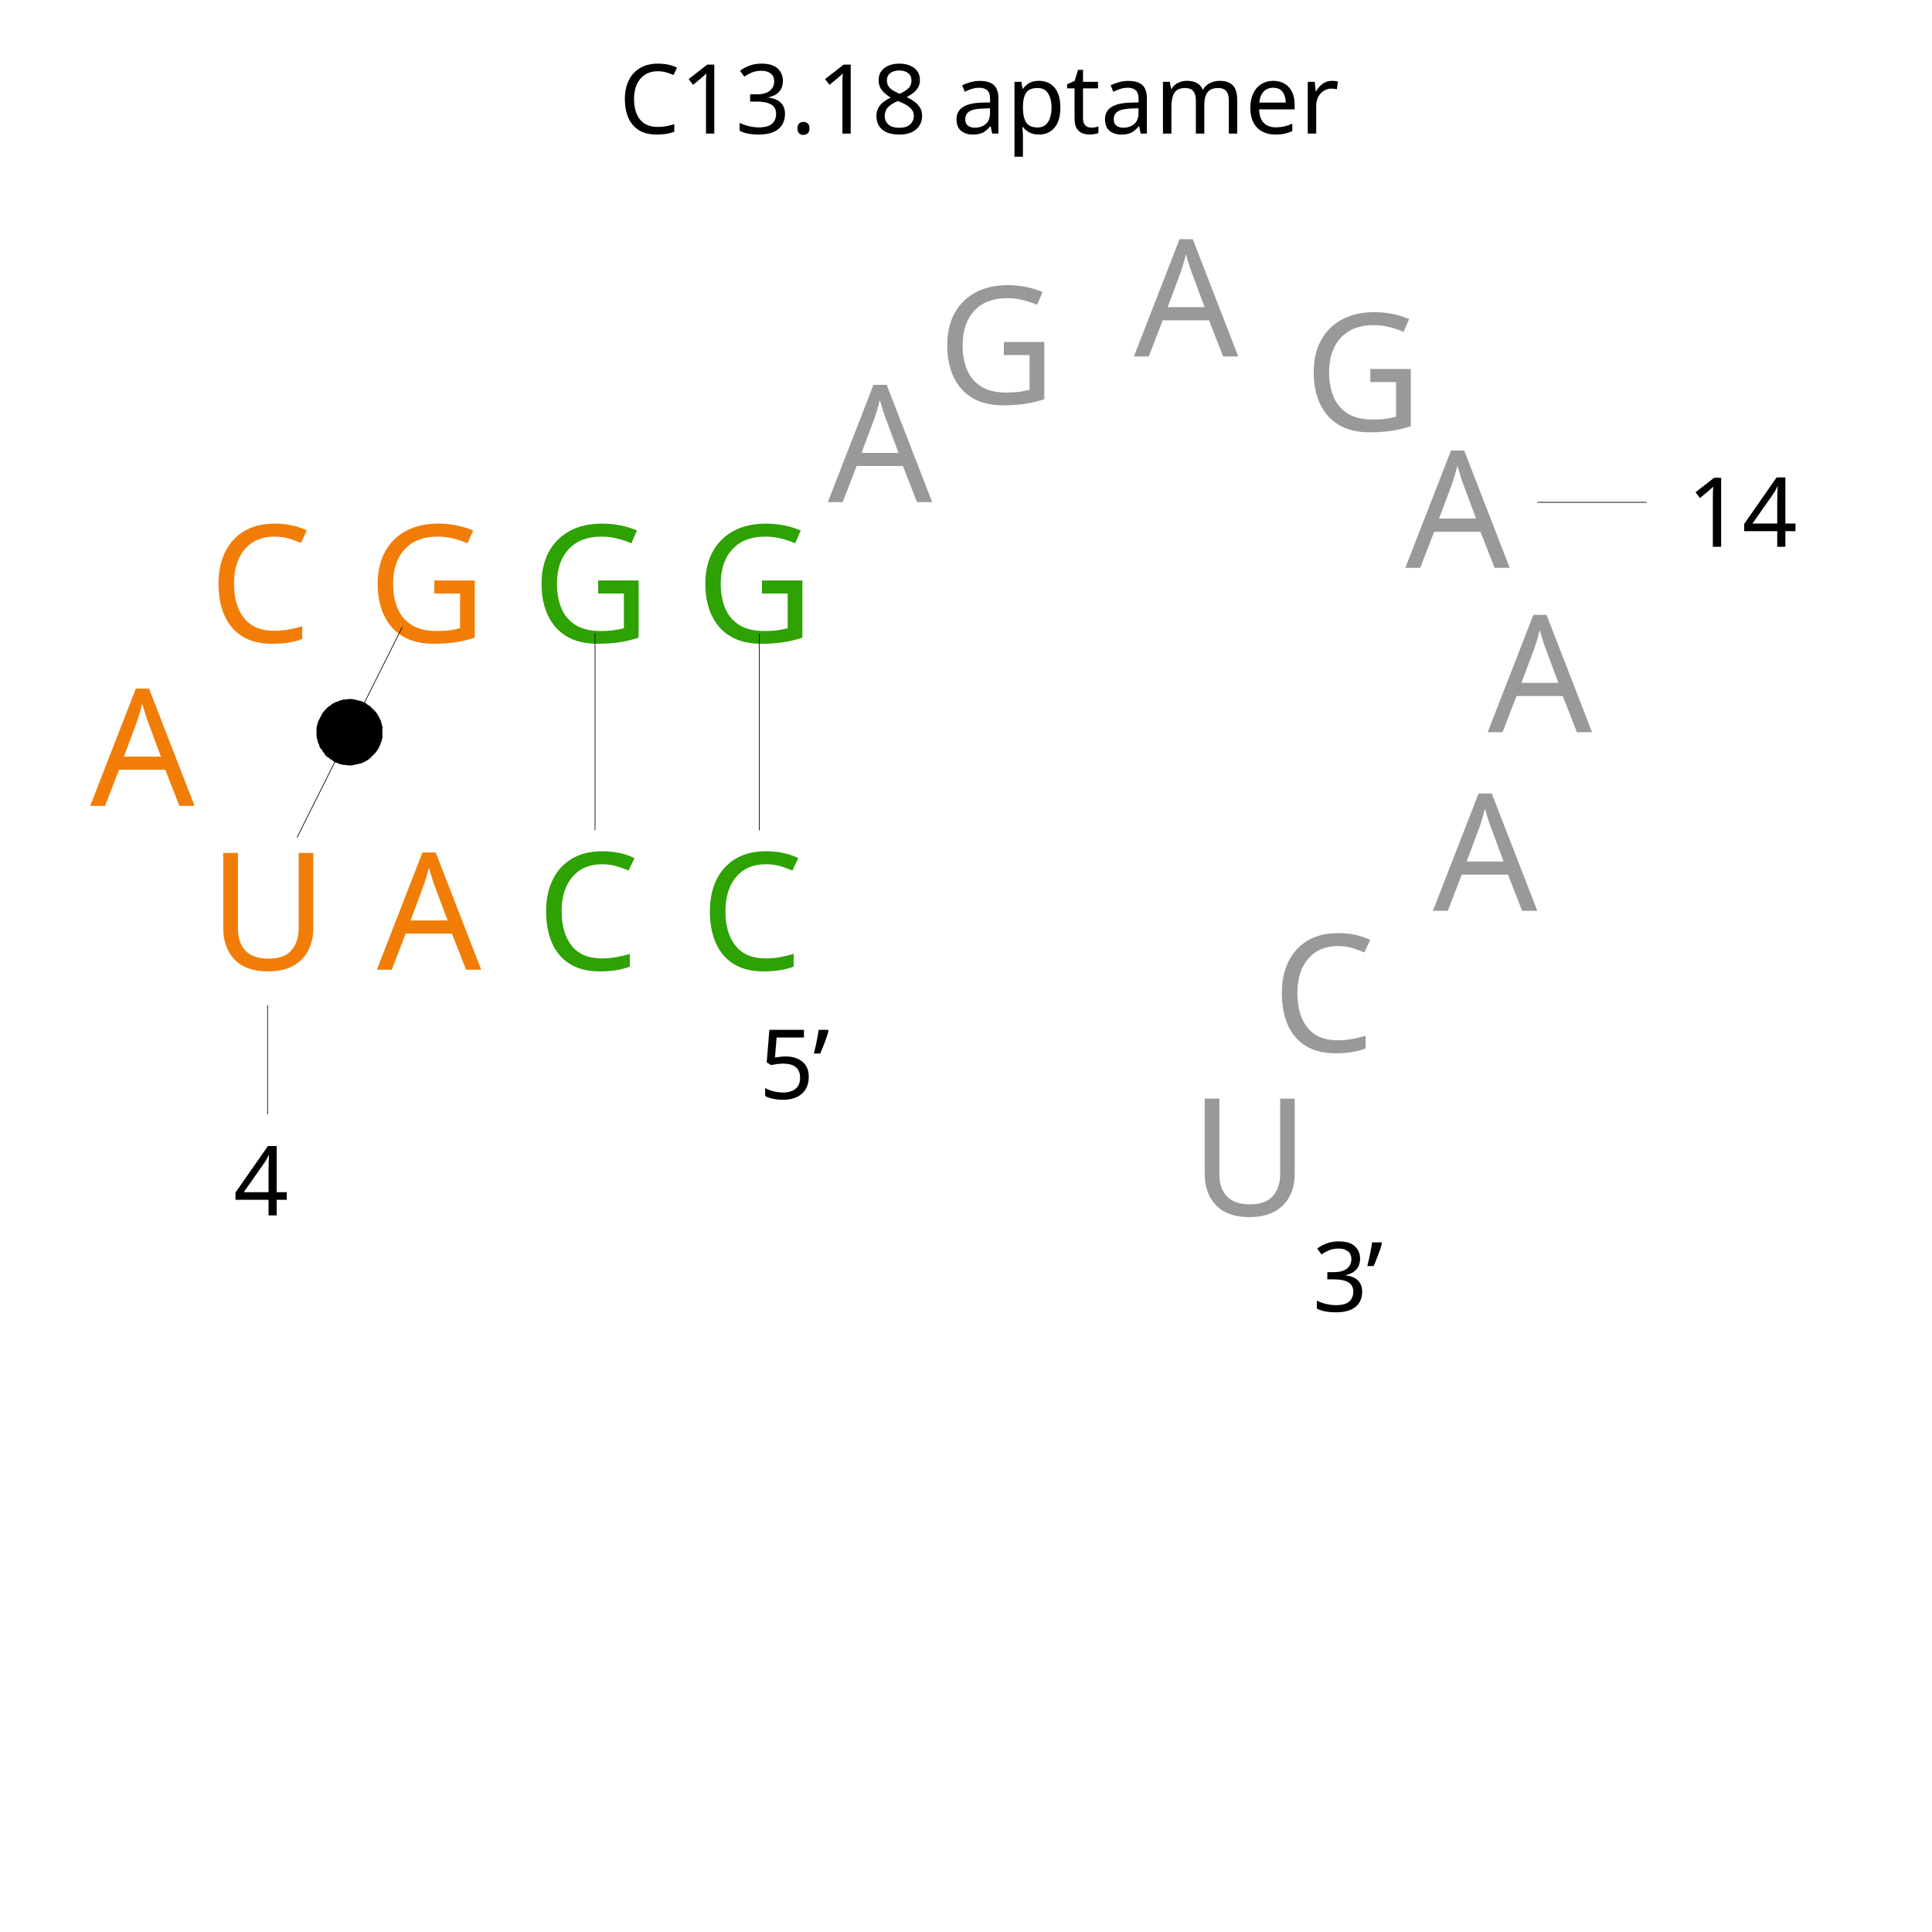
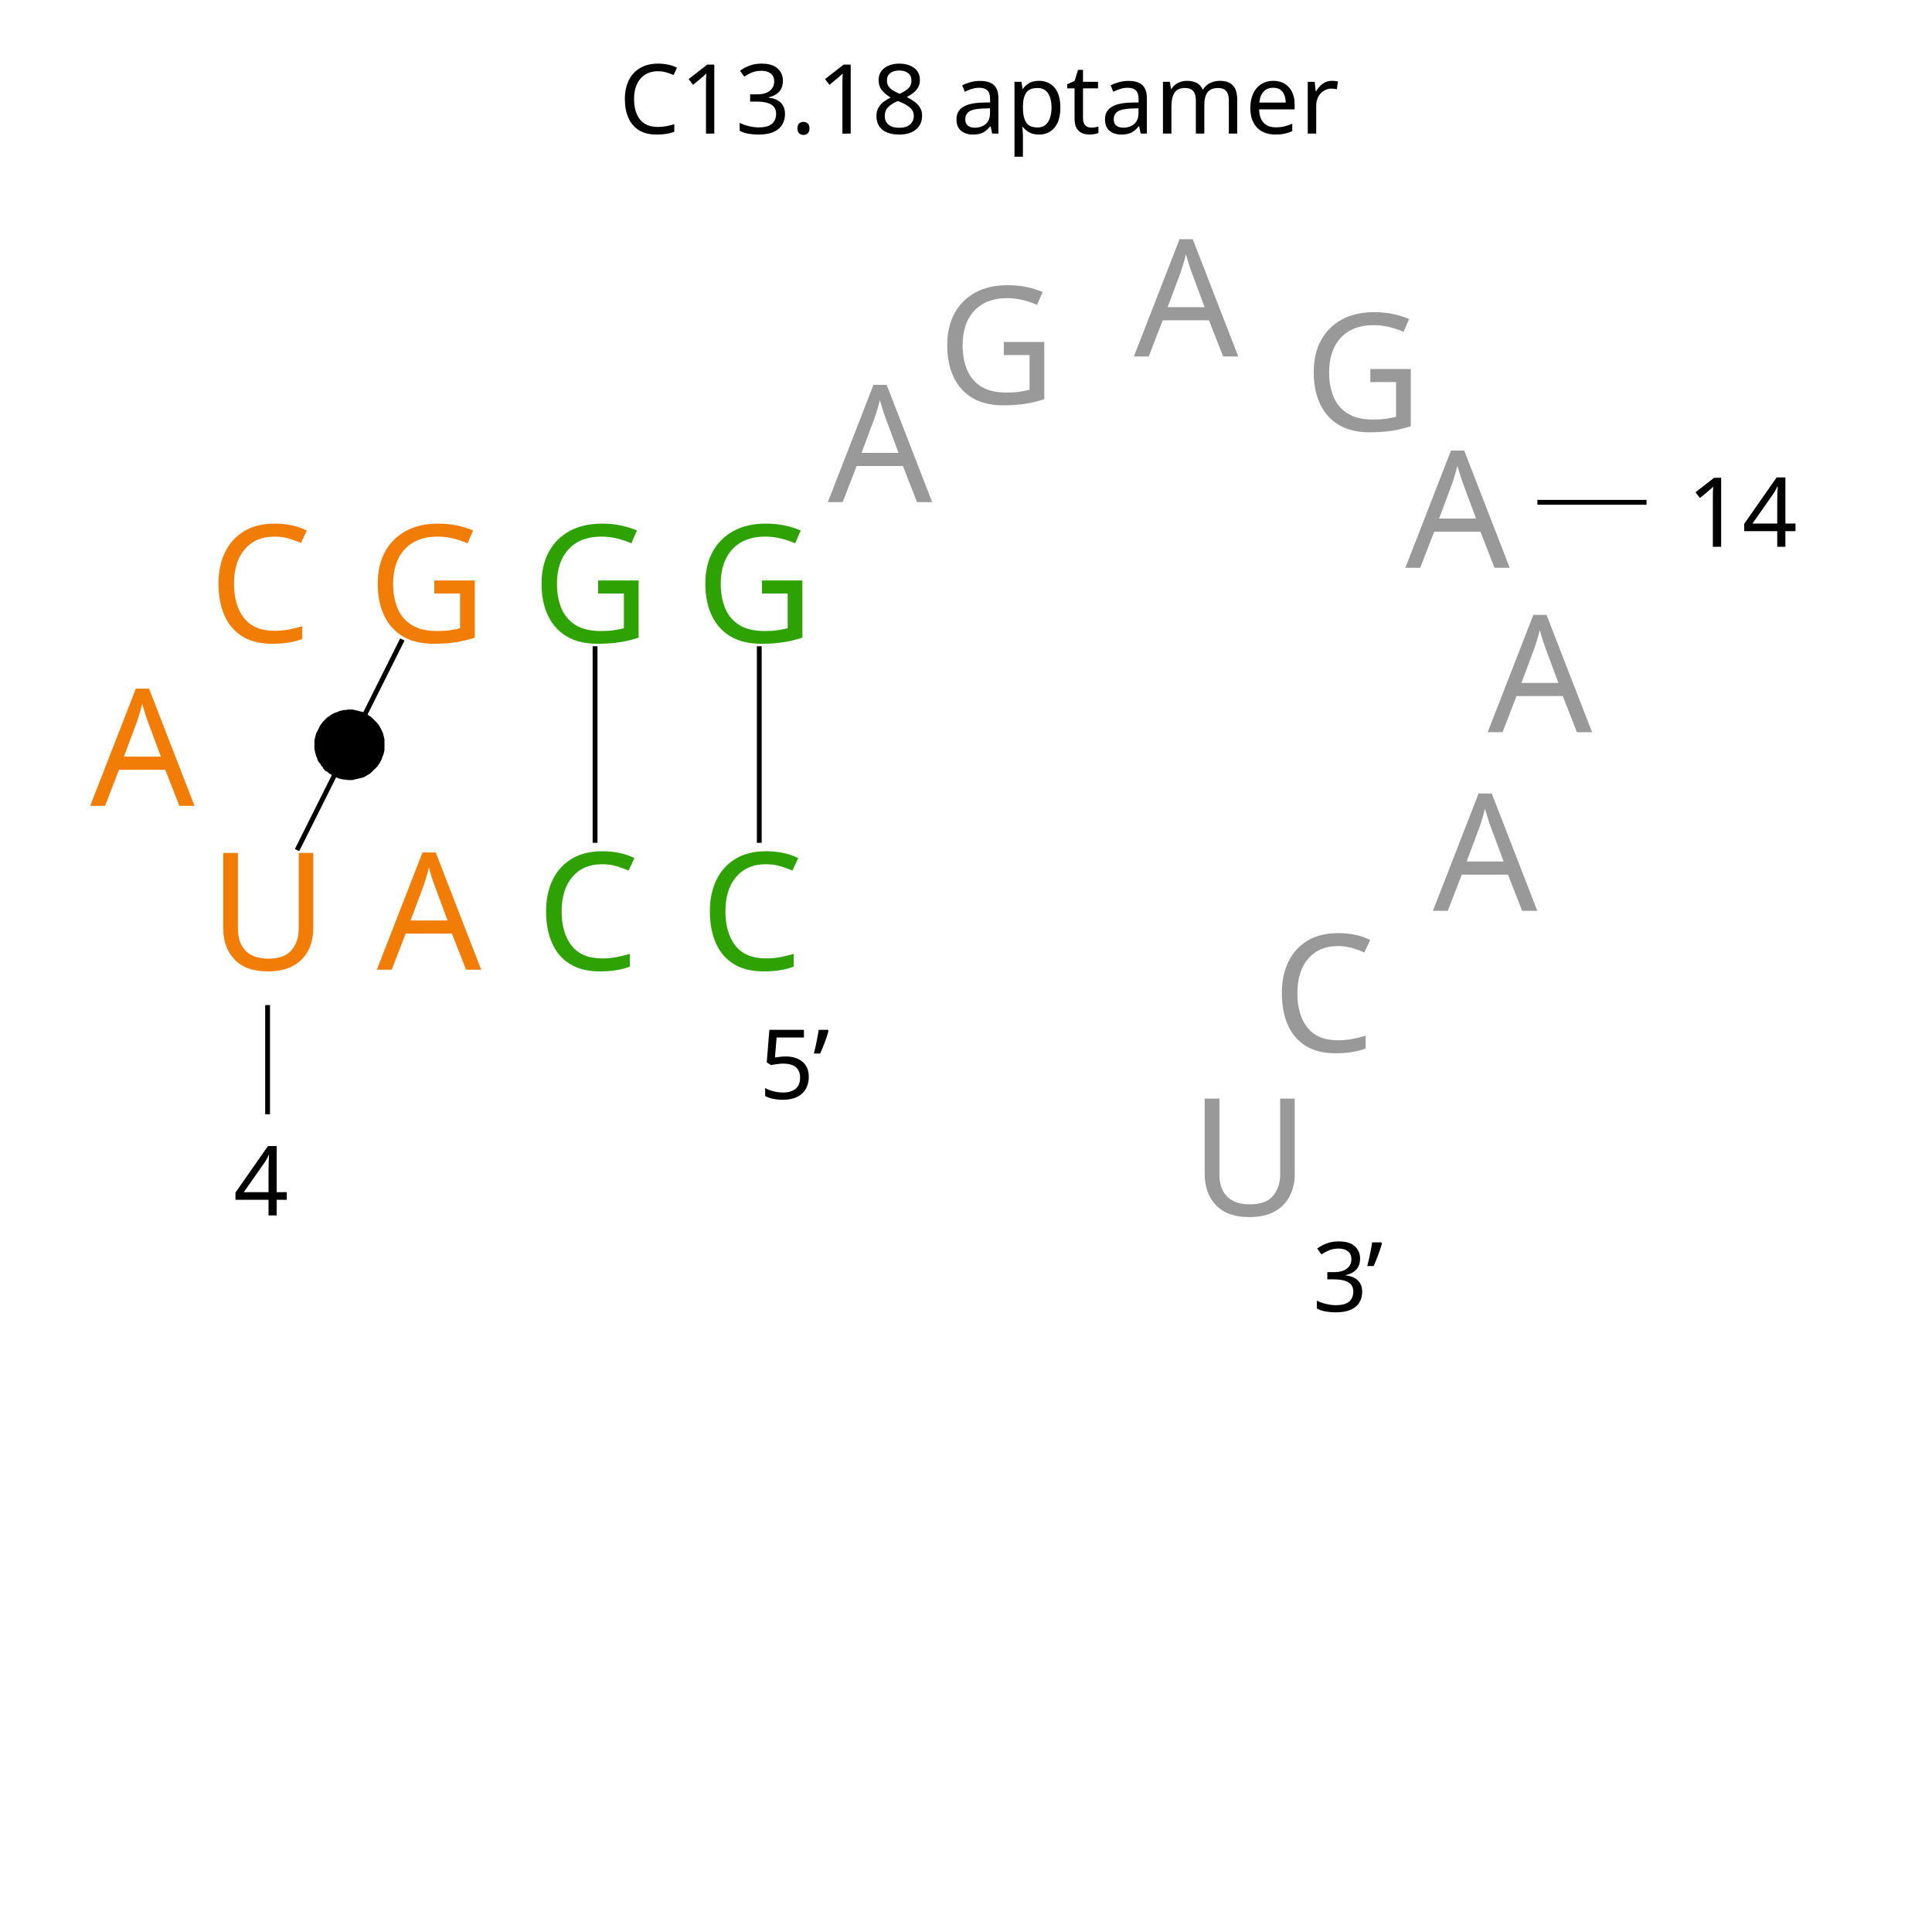
<svg xmlns="http://www.w3.org/2000/svg" version="1.1" id="图层_1" x="0px" y="0px" viewBox="0 0 400 400" style="enable-background:new 0 0 400 400;" xml:space="preserve">
  <style type="text/css">
	.st0{fill:#2EA103;}
	.st1{font-family:'ArialMT';}
	.st2{font-size:33.88px;}
	.st3{fill:#F17D07;}
- 	.st4{letter-spacing:-1;}
- 	.st5{fill:none;stroke:#000000;stroke-width:0.14;stroke-miterlimit:1.11;}
- 	.st6{stroke:#000000;stroke-width:0.14;stroke-miterlimit:1.11;}
- 	.st7{font-size:20px;}
- 	.st8{fill:#999999;}
+ 	.st4{fill:none;stroke:#000000;stroke-miterlimit:1.11;}
+ 	.st5{stroke:#000000;stroke-miterlimit:1.11;}
+ 	.st6{font-size:20px;}
+ 	.st7{fill:#999999;}
</style>
  <g id="ID000019">
    <text transform="matrix(1 0 0 1 144.9106 200.7722)" class="st0 st1 st2">C</text>
  </g>
  <g id="ID000020">
    <text transform="matrix(1 0 0 1 111.0005 200.7722)" class="st0 st1 st2">C</text>
  </g>
  <g id="ID000021">
-     <text transform="matrix(1 0 0 1 78.0205 200.7722)" class="st3 st1 st2 st4">A</text>
+     <text transform="matrix(1 0 0 1 78.0205 200.7722)" class="st3 st1 st2">A</text>
  </g>
  <g id="ID000022">
    <text transform="matrix(1 0 0 1 43.1705 200.7722)" class="st3 st1 st2">U</text>
  </g>
  <g id="ID000023">
-     <line class="st5" x1="55.4" y1="208.1" x2="55.4" y2="230.7" />
+     <line class="st4" x1="55.4" y1="208.1" x2="55.4" y2="230.7" />
  </g>
  <g id="ID000025">
-     <text transform="matrix(1 0 0 1 18.6705 166.8522)" class="st3 st1 st2 st4">A</text>
+     <text transform="matrix(1 0 0 1 18.6705 166.8522)" class="st3 st1 st2">A</text>
  </g>
  <g id="ID000026">
-     <text transform="matrix(1 0 0 1 43.1705 132.9422)" class="st3 st1 st2">C</text>
+     <text transform="matrix(1 0 0 1 43.1705 132.9421)" class="st3 st1 st2">C</text>
  </g>
  <g id="ID000027">
-     <text transform="matrix(1 0 0 1 76.1405 132.9422)" class="st3 st1 st2">G</text>
+     <text transform="matrix(1 0 0 1 76.1405 132.9421)" class="st3 st1 st2">G</text>
  </g>
  <g id="ID000028">
-     <text transform="matrix(1 0 0 1 110.0605 132.9422)" class="st0 st1 st2">G</text>
+     <text transform="matrix(1 0 0 1 110.0605 132.9421)" class="st0 st1 st2">G</text>
  </g>
  <g id="ID000029">
-     <text transform="matrix(1 0 0 1 143.9706 132.9422)" class="st0 st1 st2">G</text>
+     <text transform="matrix(1 0 0 1 143.9706 132.9421)" class="st0 st1 st2">G</text>
  </g>
  <g id="ID000030">
-     <line class="st5" x1="157.2" y1="171.9" x2="157.2" y2="131.2" />
+     <line class="st4" x1="157.2" y1="174.5" x2="157.2" y2="133.8" />
  </g>
  <g id="ID000031">
-     <line class="st5" x1="123.2" y1="171.9" x2="123.2" y2="131.2" />
+     <line class="st4" x1="123.2" y1="174.5" x2="123.2" y2="133.8" />
  </g>
  <g id="ID000032">
-     <line class="st5" x1="61.5" y1="173.4" x2="83.3" y2="129.8" />
+     <line class="st4" x1="61.5" y1="176" x2="83.3" y2="132.4" />
  </g>
  <g id="ID000033">
-     <polygon class="st6" points="75.4,145.5 75,145.3 74.6,145.2 74.2,145.1 73.8,145 73.4,144.9 72.9,144.8 72.5,144.8 72.1,144.8    71.6,144.9 71.2,144.9 70.8,145 70.4,145.1 70,145.3 69.6,145.4 69.2,145.6 68.8,145.8 68.5,146.1 68.1,146.3 67.8,146.6    67.5,146.9 67.2,147.2 66.9,147.6 66.7,147.9 66.5,148.3 66.3,148.7 66.1,149.1 65.9,149.5 65.8,149.9 65.7,150.3 65.6,150.7    65.6,151.1 65.6,151.6 65.6,152 65.6,152.4 65.7,152.9 65.8,153.3 65.9,153.7 66.1,154.1 66.2,154.5 66.4,154.9 66.7,155.2    66.9,155.6 67.2,155.9 67.4,156.3 67.7,156.6 68.1,156.8 68.4,157.1 68.8,157.3 69.1,157.6 69.5,157.8 69.9,157.9 70.3,158.1    70.7,158.2 71.2,158.3 71.6,158.3 72,158.4 72.5,158.4 72.9,158.4 73.3,158.3 73.7,158.2 74.2,158.1 74.6,158 75,157.9 75.4,157.7    75.7,157.5 76.1,157.3 76.5,157 76.8,156.7 77.1,156.4 77.4,156.1 77.7,155.8 77.9,155.5 78.2,155.1 78.4,154.7 78.6,154.3    78.7,153.9 78.9,153.5 79,153.1 79.1,152.7 79.1,152.3 79.1,151.8 79.1,151.4 79.1,151 79.1,150.5 79,150.1 78.9,149.7 78.8,149.3    78.6,148.9 78.4,148.5 78.2,148.1 78,147.8 77.7,147.4 77.4,147.1 77.1,146.8 76.8,146.5 76.5,146.2 76.1,146 75.8,145.7  " />
+     <polygon class="st5" points="75.4,148.1 75,147.9 74.6,147.8 74.2,147.7 73.8,147.6 73.4,147.5 72.9,147.4 72.5,147.4 72.1,147.4    71.6,147.5 71.2,147.5 70.8,147.6 70.4,147.7 70,147.9 69.6,148 69.2,148.2 68.8,148.4 68.5,148.7 68.1,148.9 67.8,149.2    67.5,149.5 67.2,149.8 66.9,150.2 66.7,150.5 66.5,150.9 66.3,151.3 66.1,151.7 65.9,152.1 65.8,152.5 65.7,152.9 65.6,153.3    65.6,153.7 65.6,154.2 65.6,154.6 65.6,155 65.7,155.5 65.8,155.9 65.9,156.3 66.1,156.7 66.2,157.1 66.4,157.5 66.7,157.8    66.9,158.2 67.2,158.5 67.4,158.9 67.7,159.2 68.1,159.4 68.4,159.7 68.8,159.9 69.1,160.2 69.5,160.4 69.9,160.5 70.3,160.7    70.7,160.8 71.2,160.9 71.6,160.9 72,161 72.5,161 72.9,161 73.3,160.9 73.7,160.8 74.2,160.7 74.6,160.6 75,160.5 75.4,160.3    75.7,160.1 76.1,159.9 76.5,159.6 76.8,159.3 77.1,159 77.4,158.7 77.7,158.4 77.9,158.1 78.2,157.7 78.4,157.3 78.6,156.9    78.7,156.5 78.9,156.1 79,155.7 79.1,155.3 79.1,154.9 79.1,154.4 79.1,154 79.1,153.6 79.1,153.1 79,152.7 78.9,152.3 78.8,151.9    78.6,151.5 78.4,151.1 78.2,150.7 78,150.4 77.7,150 77.4,149.7 77.1,149.4 76.8,149.1 76.5,148.8 76.1,148.6 75.8,148.3  " />
  </g>
-   <text transform="matrix(1 0 0 1 157.1506 227.4922)" class="st1 st7">5</text>
-   <text transform="matrix(1 0 0 1 168.2706 227.4922)" class="st1 st7">’</text>
-   <text transform="matrix(1 0 0 1 271.7306 271.5022)" class="st1 st7">3</text>
-   <text transform="matrix(1 0 0 1 282.8506 271.5022)" class="st1 st7">’</text>
-   <text transform="matrix(1 0 0 1 48.3305 251.6422)" class="st1 st7">4</text>
+   <text transform="matrix(1 0 0 1 157.1506 227.4922)" class="st1 st6">5</text>
+   <text transform="matrix(1 0 0 1 168.2706 227.4922)" class="st1 st6">’</text>
+   <text transform="matrix(1 0 0 1 271.7306 271.5022)" class="st1 st6">3</text>
+   <text transform="matrix(1 0 0 1 282.8506 271.5022)" class="st1 st6">’</text>
+   <text transform="matrix(1 0 0 1 48.3305 251.6422)" class="st1 st6">4</text>
  <g id="ID000002">
-     <text transform="matrix(1 0 0 1 194.0505 83.5721)" class="st8 st1 st2">G</text>
+     <text transform="matrix(1 0 0 1 194.0505 83.5721)" class="st7 st1 st2">G</text>
  </g>
  <g id="ID000007">
-     <text transform="matrix(1 0 0 1 171.3906 103.9622)" class="st8 st1 st2 st4">A</text>
+     <text transform="matrix(1 0 0 1 171.3906 103.9622)" class="st7 st1 st2">A</text>
  </g>
  <g id="ID000007-2">
-     <text transform="matrix(1 0 0 1 234.7606 73.8022)" class="st8 st1 st2 st4">A</text>
+     <text transform="matrix(1 0 0 1 234.7606 73.8022)" class="st7 st1 st2">A</text>
  </g>
  <g id="ID000007-3">
-     <text transform="matrix(1 0 0 1 290.9606 117.5622)" class="st8 st1 st2 st4">A</text>
+     <text transform="matrix(1 0 0 1 290.9606 117.5623)" class="st7 st1 st2">A</text>
  </g>
  <g id="ID000007-4">
-     <text transform="matrix(1 0 0 1 296.6705 188.5722)" class="st8 st1 st2 st4">A</text>
+     <text transform="matrix(1 0 0 1 296.6705 188.5722)" class="st7 st1 st2">A</text>
  </g>
  <g id="ID000007-5">
-     <text transform="matrix(1 0 0 1 308.0106 151.5922)" class="st8 st1 st2 st4">A</text>
+     <text transform="matrix(1 0 0 1 308.0106 151.5922)" class="st7 st1 st2">A</text>
  </g>
  <g id="ID000012">
-     <text transform="matrix(1 0 0 1 263.3306 217.7222)" class="st8 st1 st2">C</text>
+     <text transform="matrix(1 0 0 1 263.3306 217.7222)" class="st7 st1 st2">C</text>
  </g>
  <g id="ID000002-2">
-     <text transform="matrix(1 0 0 1 269.9305 89.1622)" class="st8 st1 st2">G</text>
+     <text transform="matrix(1 0 0 1 269.9305 89.1622)" class="st7 st1 st2">G</text>
  </g>
  <g id="ID000023-2">
-     <line class="st5" x1="340.9" y1="104" x2="318.3" y2="104" />
+     <line class="st4" x1="340.9" y1="104" x2="318.3" y2="104" />
  </g>
-   <text transform="matrix(1 0 0 1 349.2506 113.2023)" class="st1 st7">14</text>
-   <text transform="matrix(1 0 0 1 128.1516 27.6562)" class="st1 st7">C13.18 aptamer</text>
+   <text transform="matrix(1 0 0 1 349.2506 113.2023)" class="st1 st6">14</text>
+   <text transform="matrix(1 0 0 1 128.1516 27.6562)" class="st1 st6">C13.18 aptamer</text>
  <g id="ID000022-2">
-     <text transform="matrix(1 0 0 1 246.3706 251.6422)" class="st8 st1 st2">U</text>
+     <text transform="matrix(1 0 0 1 246.3706 251.6422)" class="st7 st1 st2">U</text>
  </g>
</svg>
